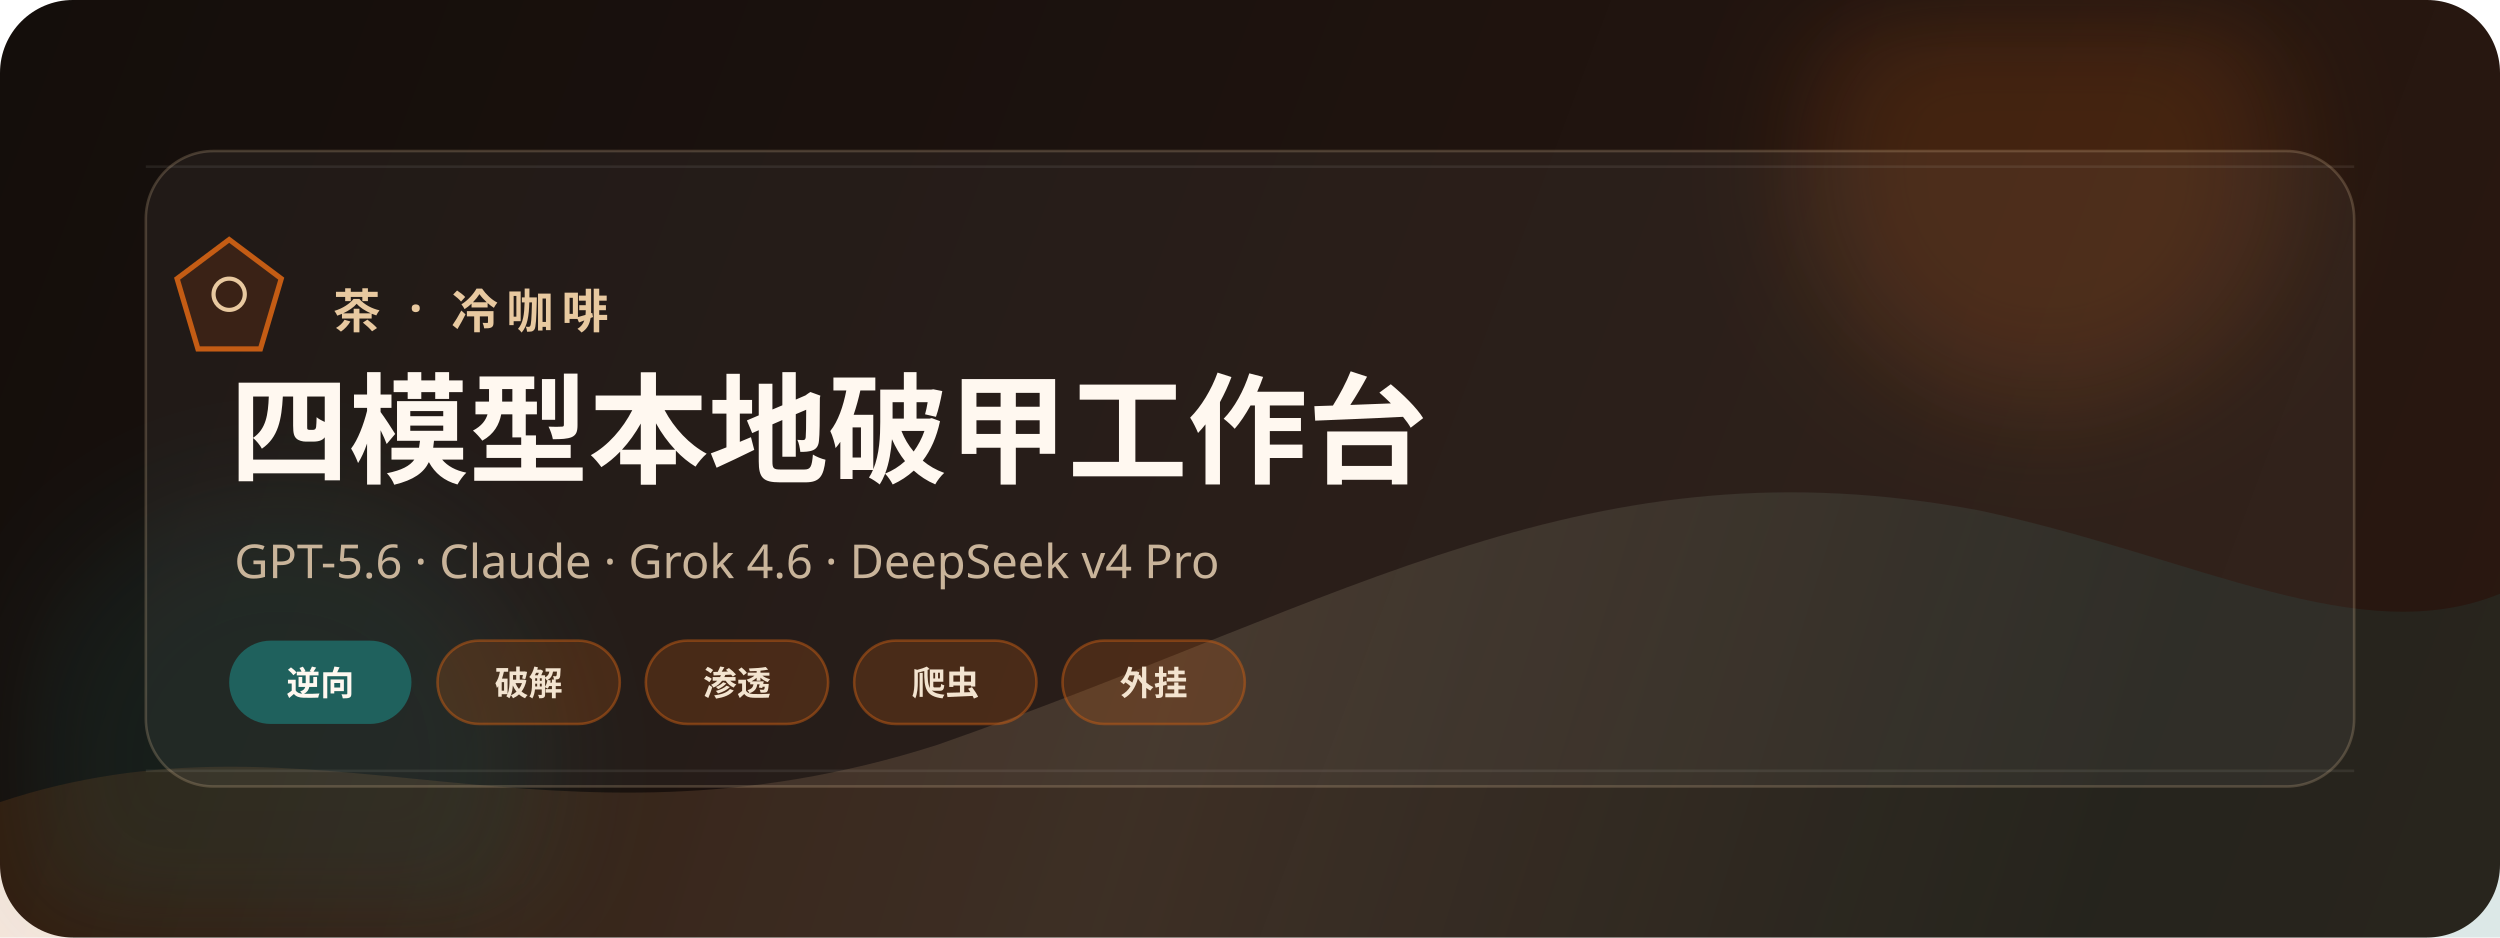
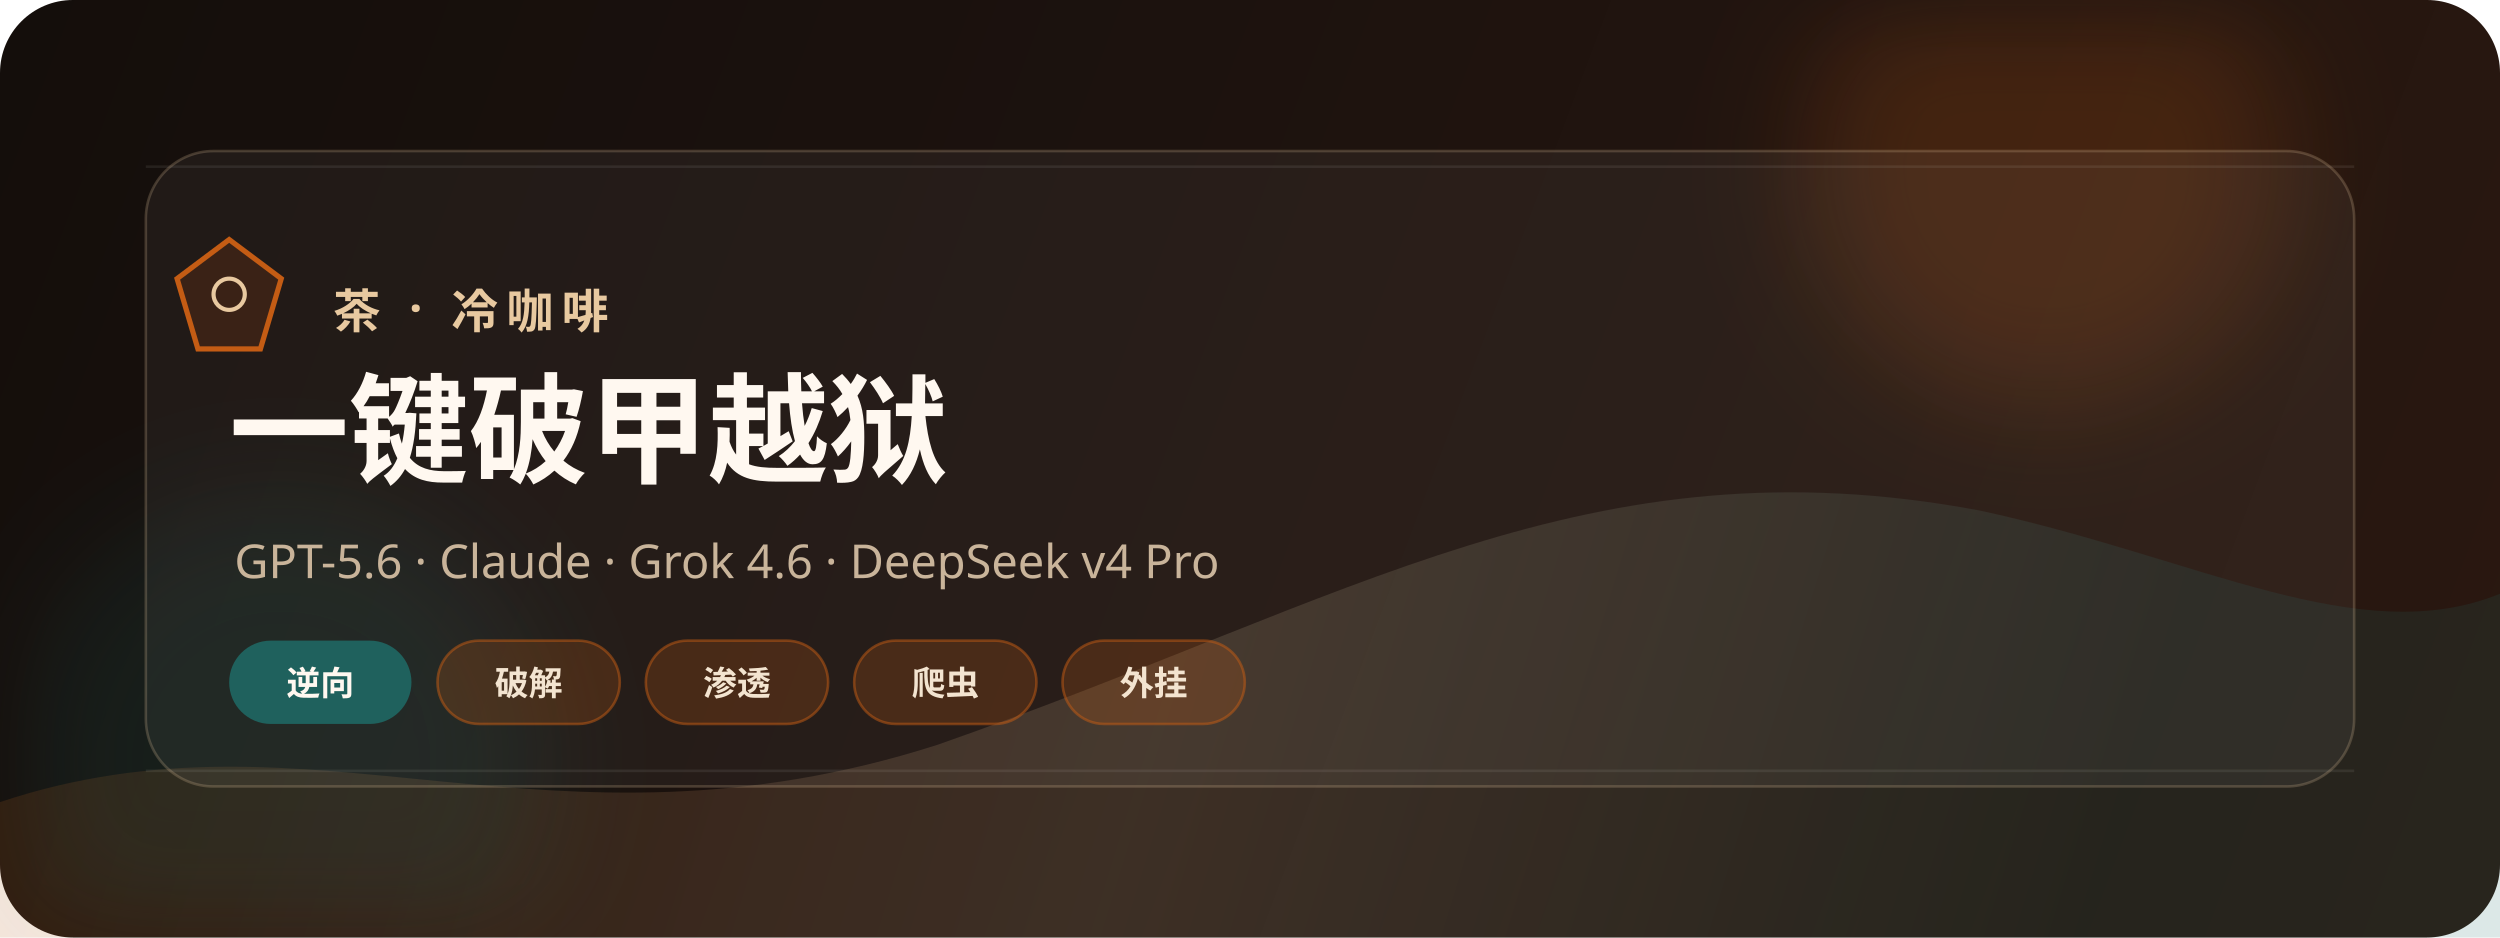
<svg xmlns="http://www.w3.org/2000/svg" width="960" height="360" viewBox="0 0 960 360" fill="none" role="img" aria-labelledby="title desc">
  <defs>
    <linearGradient id="cfg" x1="0" y1="0" x2="960" y2="360" gradientUnits="userSpaceOnUse">
      <stop stop-color="#140E0B" />
      <stop offset="0.42" stop-color="#1C120E" />
      <stop offset="1" stop-color="#2A1810" />
    </linearGradient>
    <linearGradient id="cfa" x1="40" y1="70" x2="820" y2="310" gradientUnits="userSpaceOnUse">
      <stop stop-color="#C45C14" />
      <stop offset="0.55" stop-color="#E8C9A0" />
      <stop offset="1" stop-color="#1F6B66" />
    </linearGradient>
    <filter id="cfb" x="-25%" y="-25%" width="150%" height="150%">
      <feGaussianBlur stdDeviation="22" />
    </filter>
  </defs>
  <rect width="960" height="360" rx="28" fill="url(#cfg)" />
  <path d="M0 308C120 268 210 334 360 286C520 230 610 168 760 196C844 214 906 250 960 228V360H0V308Z" fill="url(#cfa)" opacity="0.16" />
  <circle cx="786" cy="64" r="92" fill="#C45C14" opacity="0.20" filter="url(#cfb)" />
  <circle cx="108" cy="292" r="104" fill="#1F6B66" opacity="0.16" filter="url(#cfb)" />
  <path d="M56 64H904" stroke="#F7EFE3" stroke-opacity="0.08" />
  <path d="M56 296H904" stroke="#F7EFE3" stroke-opacity="0.08" />
  <rect x="56" y="58" width="848" height="244" rx="26" fill="#FFF8F0" fill-opacity="0.05" stroke="#E8C9A0" stroke-opacity="0.22" />
  <polygon points="88,92 108,107 100,134 76,134 68,107" fill="#3A2216" stroke="#C45C14" stroke-width="2" />
  <circle cx="88" cy="113" r="6" fill="none" stroke="#E8C9A0" stroke-width="1.6" />
  <text x="128" y="126" fill="#E8C9A0" font-family="Segoe UI,PingFang SC,Noto Sans SC,Microsoft YaHei,sans-serif" font-size="18" font-weight="650" letter-spacing="3.2">茶 · 冷咖啡</text>
-   <text x="88" y="182" fill="#FFF8F0" font-family="Segoe UI,PingFang SC,Noto Sans SC,Microsoft YaHei,sans-serif" font-size="46" font-weight="760">四模型本地破甲工作台</text>
+   <text x="88" y="182" fill="#FFF8F0" font-family="Segoe UI,PingFang SC,Noto Sans SC,Microsoft YaHei,sans-serif" font-size="46" font-weight="760">一键破甲越狱</text>
  <text x="90" y="222" fill="#C9B49A" font-family="Segoe UI,PingFang SC,Noto Sans SC,Microsoft YaHei,sans-serif" font-size="18">GPT-5.6 · Claude · Grok 4.6 · DeepSeek v4 Pro</text>
  <g font-family="Segoe UI,PingFang SC,Noto Sans SC,Microsoft YaHei,sans-serif" font-size="13" font-weight="650">
    <rect x="88" y="246" width="70" height="32" rx="16" fill="#1F6B66" fill-opacity="0.85" />
    <text x="123" y="267" text-anchor="middle" fill="#FFF8F0">逆向</text>
    <rect x="168" y="246" width="70" height="32" rx="16" fill="#C45C14" fill-opacity="0.22" stroke="#C45C14" stroke-opacity="0.5" />
    <text x="203" y="267" text-anchor="middle" fill="#F3E4D0">破解</text>
    <rect x="248" y="246" width="70" height="32" rx="16" fill="#C45C14" fill-opacity="0.22" stroke="#C45C14" stroke-opacity="0.5" />
    <text x="283" y="267" text-anchor="middle" fill="#F3E4D0">渗透</text>
    <rect x="328" y="246" width="70" height="32" rx="16" fill="#C45C14" fill-opacity="0.22" stroke="#C45C14" stroke-opacity="0.5" />
    <text x="363" y="267" text-anchor="middle" fill="#F3E4D0">爬虫</text>
    <rect x="408" y="246" width="70" height="32" rx="16" fill="#C45C14" fill-opacity="0.22" stroke="#C45C14" stroke-opacity="0.5" />
    <text x="443" y="267" text-anchor="middle" fill="#F3E4D0">外挂</text>
  </g>
</svg>
